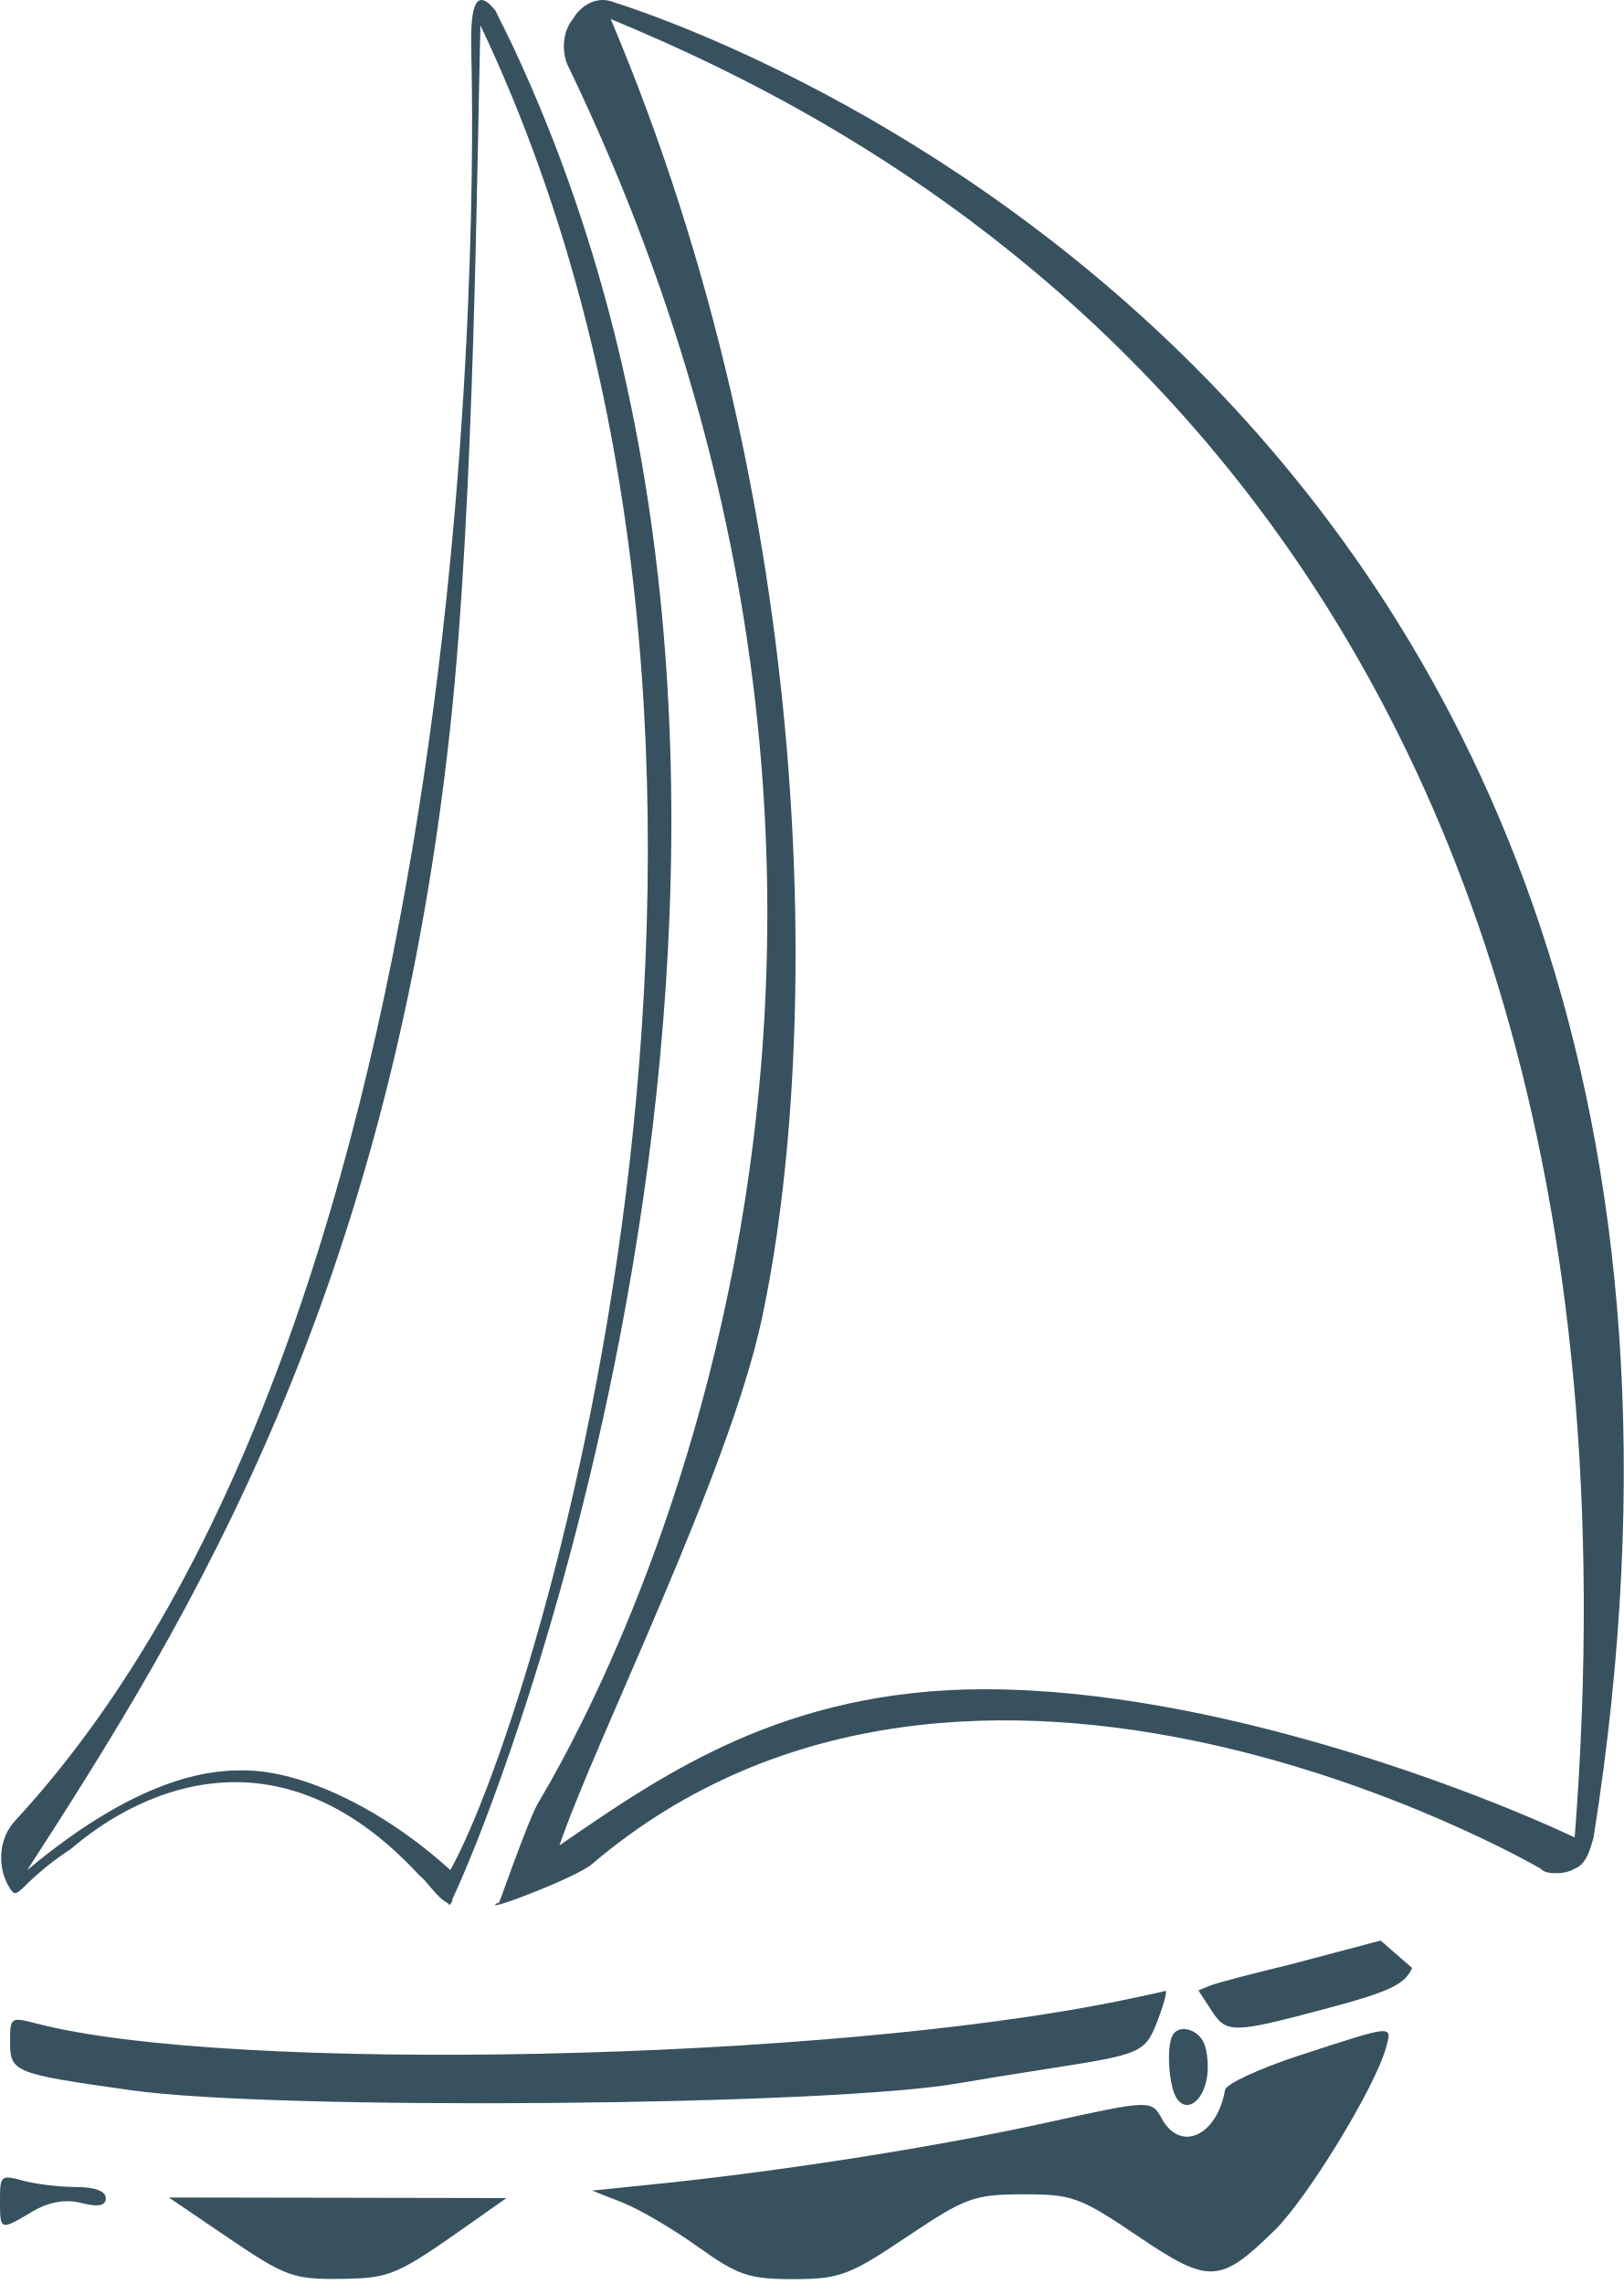
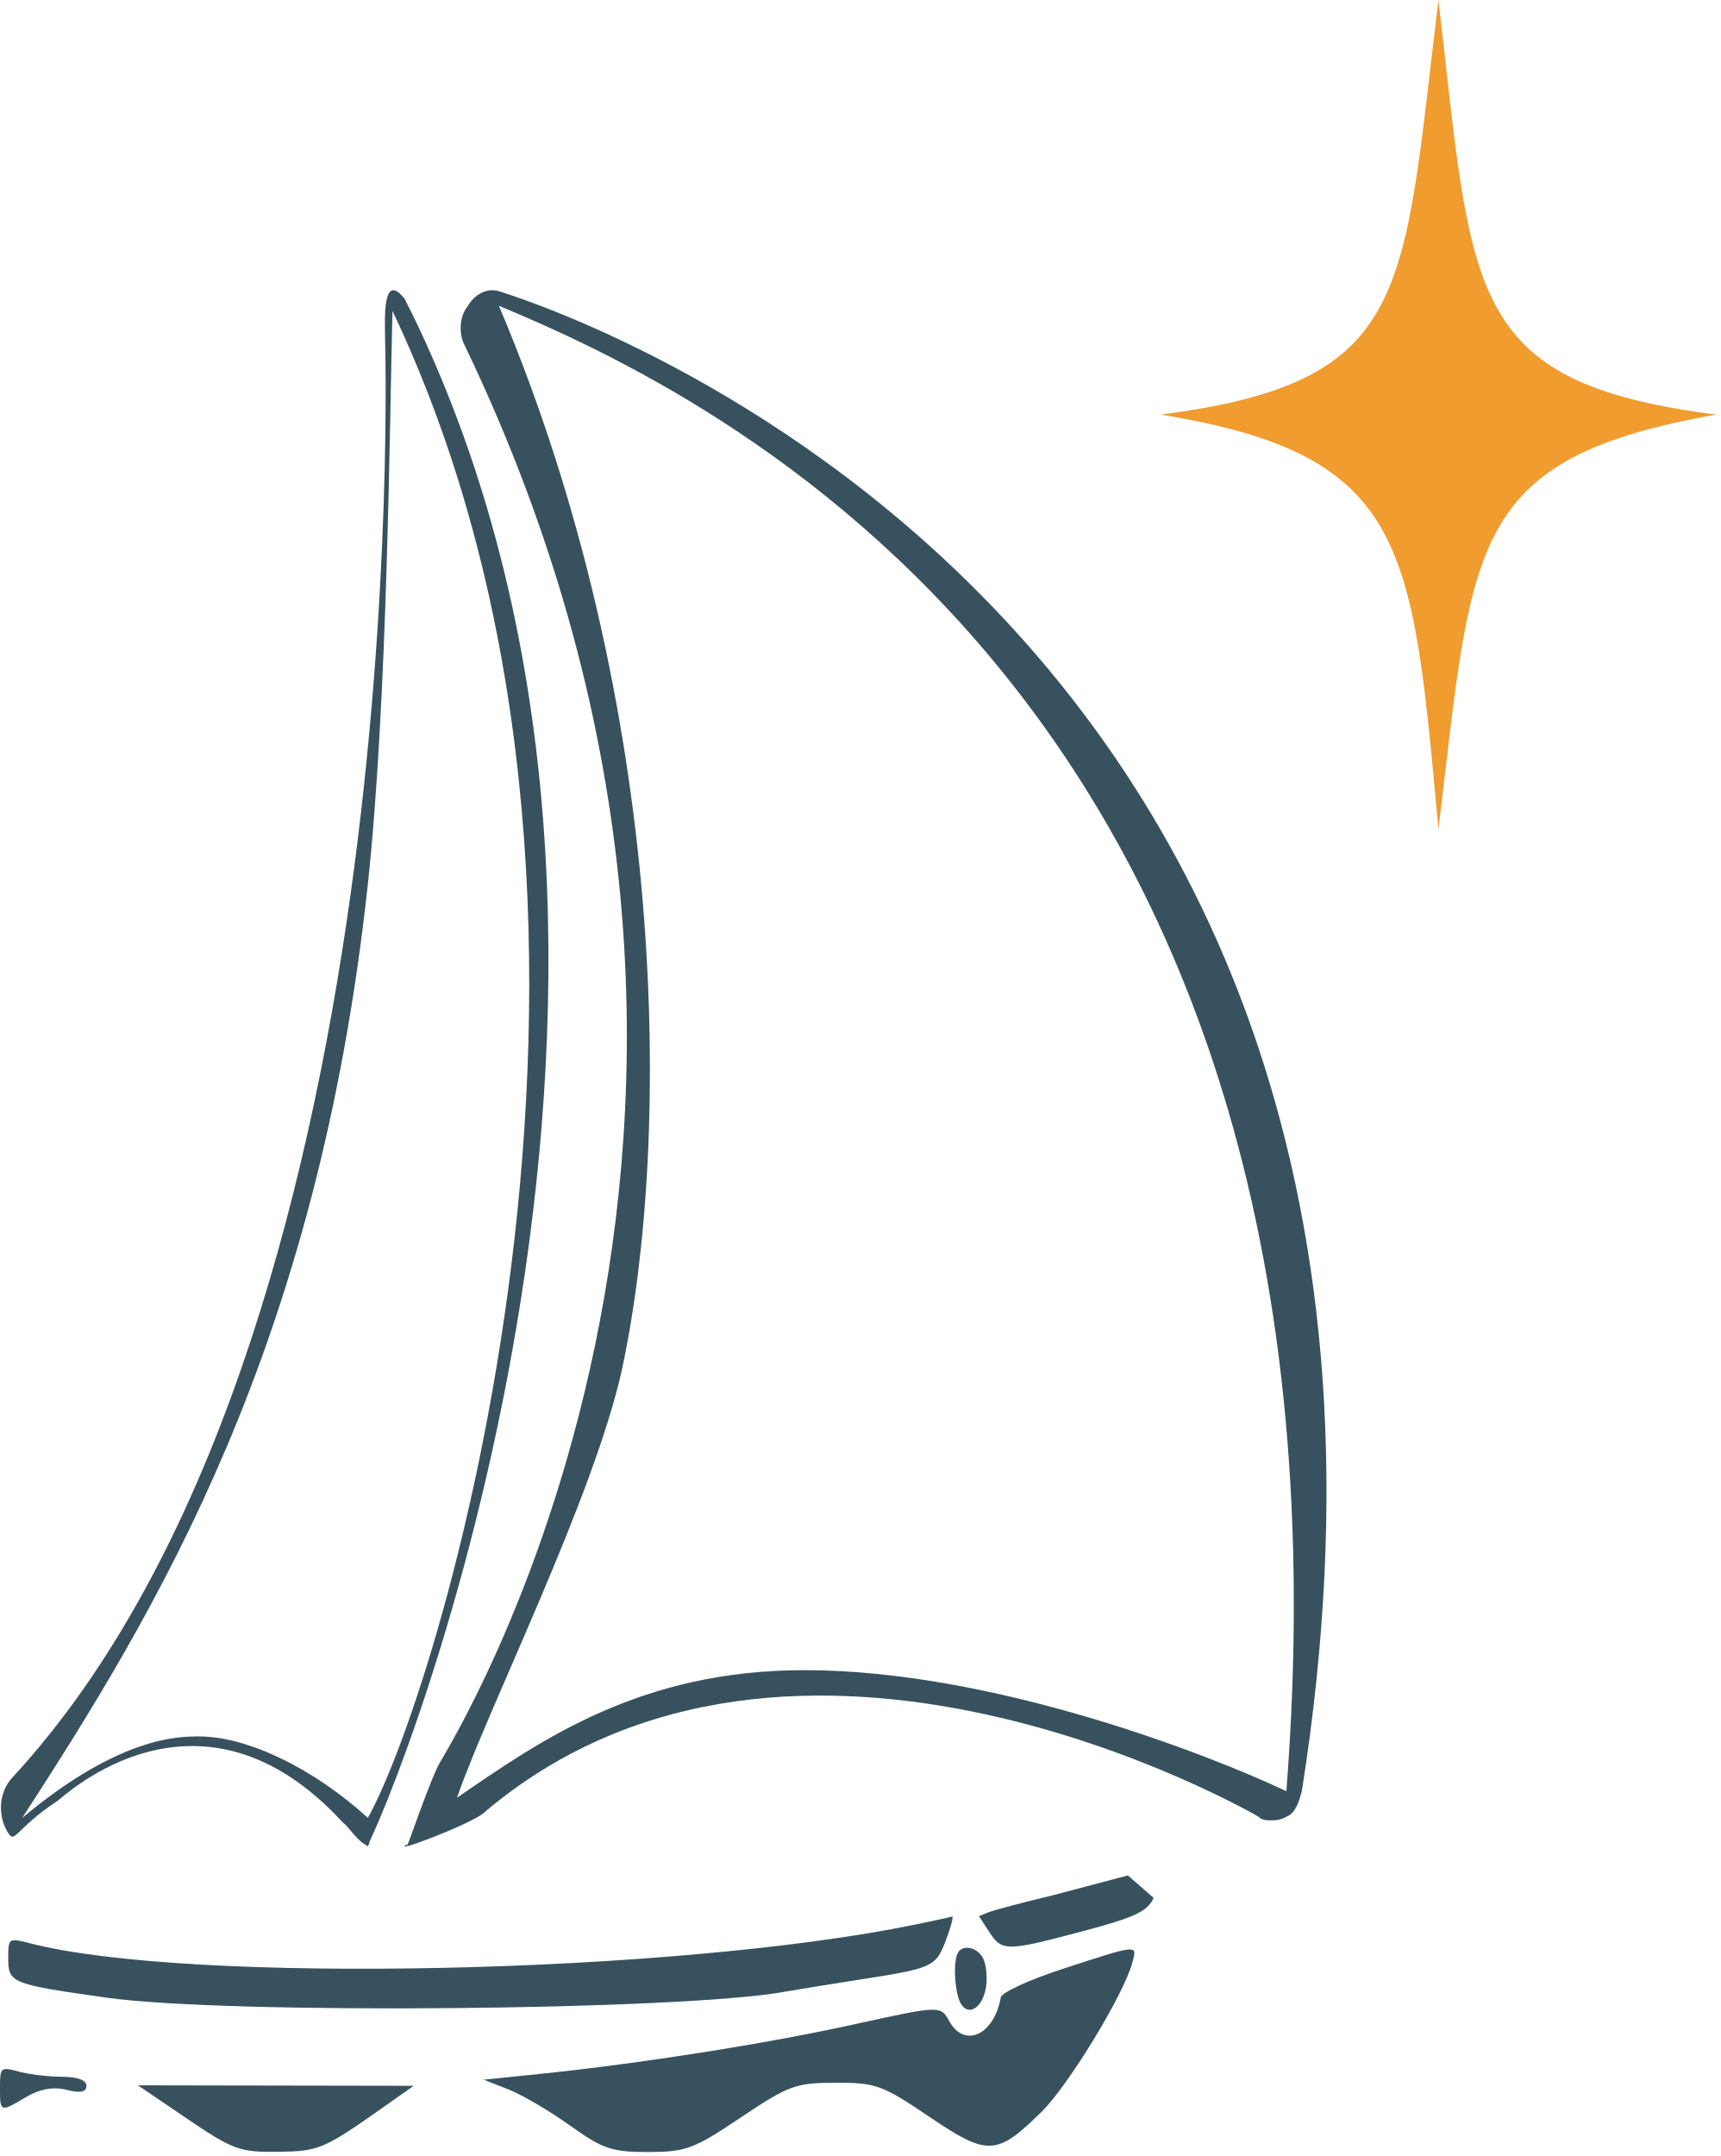
- <svg xmlns="http://www.w3.org/2000/svg" width="64" height="90" viewBox="0 0 64 90" fill="none">
-   <path d="M17.749 75.043C17.244 74.844 16.825 74.105 16.548 73.92C9.635 66.387 3.066 72.676 2.789 72.859C0.602 74.307 0.744 75.043 0.329 74.307C-0.086 73.573 -0.086 72.47 0.606 71.735C20.1 50.607 18.579 2.653 18.579 2.286C18.579 1.551 18.411 -1.027 19.548 0.448C19.271 -0.103 20.865 3.256 19.548 0.448C34.865 30.946 20.329 69.761 17.715 75.075C17.368 74.613 18.063 74.613 17.749 75.043L17.749 75.043ZM9.594 69.761C11.944 69.761 15.123 71.3 17.749 73.689C21.343 67.258 32.623 29.845 18.936 0.999C18.799 6.143 18.707 19.754 17.749 28.636C15.331 51.047 7.507 63.754 1.075 73.689C5.769 69.761 8.626 69.761 9.594 69.761Z" fill="#38515E" />
-   <path d="M47.697 78.242C47.952 78.139 49.367 77.765 50.842 77.412L54.416 76.466L55.658 77.548C55.373 78.196 54.763 78.485 52.275 79.147C48.547 80.139 48.344 80.141 47.728 79.192L47.233 78.43L47.697 78.242Z" fill="#38515E" />
-   <path d="M1.429 79.734C9.082 81.722 32.572 81.226 44.188 78.83C45.062 78.65 45.847 78.479 45.932 78.45C46.017 78.422 45.89 78.922 45.648 79.561C45.148 80.887 45.035 80.939 41.408 81.502C39.988 81.722 38.379 81.983 37.833 82.081C32.803 82.986 10.916 83.176 5.164 82.365C0.52 81.71 0.397 81.661 0.397 80.445C0.397 79.489 0.423 79.472 1.429 79.734Z" fill="#38515E" />
-   <path d="M46.364 82.662C46.067 82.181 45.971 80.676 46.208 80.214C46.444 79.752 47.212 79.939 47.457 80.519C47.589 80.83 47.64 81.434 47.571 81.861C47.413 82.837 46.744 83.281 46.364 82.662Z" fill="#38515E" />
-   <path d="M48.285 82.349C48.325 82.115 49.655 81.501 51.239 80.985C54.965 79.771 54.876 79.779 54.628 80.686C54.203 82.241 51.539 86.609 50.238 87.884C48.082 89.997 47.655 90.014 44.833 88.105C42.571 86.575 42.256 86.461 40.316 86.466C38.383 86.472 38.049 86.594 35.748 88.138C33.477 89.662 33.097 89.804 31.279 89.808C29.526 89.811 29.084 89.662 27.506 88.533C26.523 87.829 25.182 87.043 24.527 86.787L23.335 86.319L26.017 86.044C30.898 85.541 36.982 84.583 41.209 83.65C45.333 82.741 45.385 82.739 45.79 83.482C46.523 84.826 47.966 84.171 48.285 82.349Z" fill="#38515E" />
-   <path d="M1.279 87.144C-0.002 87.905 9.76514e-09 87.905 9.76514e-09 86.71C9.76514e-09 85.714 0.026 85.691 0.922 85.932C1.428 86.068 2.367 86.179 3.007 86.179C3.739 86.179 4.171 86.342 4.171 86.618C4.171 86.918 3.867 86.978 3.215 86.809C2.594 86.647 1.917 86.764 1.279 87.144Z" fill="#38515E" />
-   <path d="M13.405 89.798C11.573 89.822 11.235 89.699 9.036 88.207L6.653 86.591L13.306 86.602L19.959 86.614L18.569 87.594C15.608 89.682 15.396 89.772 13.405 89.798Z" fill="#38515E" />
-   <path d="M61.319 73.81C61.17 73.81 60.872 73.81 60.723 73.635C60.425 73.459 38.325 60.69 23.326 73.459C22.73 73.987 18.7 75.513 19.657 74.954C19.418 75.793 20.793 71.699 21.24 70.994C21.389 70.642 40.609 40.538 22.432 2.686C22.134 2.158 22.134 1.278 22.581 0.75C22.879 0.222 23.475 -0.131 24.071 0.046C24.518 0.222 72.047 14.13 62.809 72.403C62.661 72.931 62.511 73.459 62.064 73.636C61.765 73.811 61.467 73.81 61.319 73.81ZM38.819 66.564C47.908 66.564 58.339 70.642 62.064 72.403C66.154 19.857 34.204 4.975 24.071 0.75C32.266 20.116 32.399 40.929 30.016 52.02C28.675 58.183 23.486 68.521 22.05 72.717C26.119 69.92 30.905 66.564 38.819 66.564Z" fill="#38515E" />
+ <svg xmlns="http://www.w3.org/2000/svg" width="83" height="104" viewBox="0 0 83 104" fill="none">
+   <path d="M17.749 89.043C17.244 88.844 16.825 88.105 16.548 87.92C9.635 80.387 3.066 86.676 2.789 86.859C0.602 88.307 0.744 89.043 0.329 88.307C-0.086 87.573 -0.086 86.47 0.606 85.735C20.1 64.607 18.579 16.653 18.579 16.286C18.579 15.551 18.411 12.973 19.548 14.448C19.271 13.897 20.865 17.256 19.548 14.448C34.865 44.946 20.329 83.761 17.715 89.075C17.368 88.613 18.063 88.614 17.749 89.043ZM9.594 83.761C11.944 83.761 15.123 85.3 17.749 87.689C21.343 81.258 32.623 43.844 18.936 14.999C18.799 20.143 18.707 33.754 17.749 42.636C15.331 65.047 7.507 77.754 1.075 87.689C5.769 83.761 8.626 83.761 9.594 83.761Z" fill="#38515E" />
+   <path d="M47.697 92.242C47.952 92.139 49.367 91.765 50.842 91.412L54.416 90.466L55.658 91.548C55.373 92.196 54.763 92.485 52.275 93.147C48.547 94.139 48.344 94.141 47.728 93.192L47.233 92.43L47.697 92.242Z" fill="#38515E" />
+   <path d="M1.429 93.734C9.082 95.722 32.572 95.226 44.188 92.83C45.062 92.65 45.847 92.479 45.932 92.45C46.017 92.422 45.89 92.922 45.648 93.561C45.148 94.887 45.035 94.939 41.408 95.502C39.988 95.722 38.379 95.983 37.833 96.082C32.803 96.986 10.916 97.176 5.164 96.365C0.52 95.71 0.397 95.661 0.397 94.445C0.397 93.49 0.423 93.472 1.429 93.734Z" fill="#38515E" />
+   <path d="M46.364 96.662C46.067 96.181 45.971 94.676 46.208 94.214C46.444 93.752 47.212 93.94 47.457 94.52C47.589 94.831 47.64 95.434 47.571 95.861C47.413 96.837 46.744 97.281 46.364 96.662Z" fill="#38515E" />
+   <path d="M48.285 96.349C48.325 96.115 49.655 95.501 51.239 94.985C54.965 93.771 54.876 93.779 54.628 94.686C54.203 96.241 51.539 100.609 50.238 101.884C48.082 103.997 47.655 104.014 44.833 102.105C42.571 100.575 42.256 100.461 40.316 100.466C38.383 100.472 38.049 100.594 35.748 102.138C33.477 103.662 33.097 103.804 31.279 103.808C29.526 103.811 29.084 103.662 27.506 102.533C26.523 101.829 25.182 101.043 24.527 100.787L23.335 100.319L26.017 100.044C30.898 99.541 36.982 98.583 41.209 97.65C45.333 96.741 45.385 96.739 45.79 97.482C46.523 98.826 47.966 98.171 48.285 96.349Z" fill="#38515E" />
+   <path d="M1.279 101.144C-0.002 101.905 9.7653e-09 101.905 9.7653e-09 100.71C9.7653e-09 99.714 0.026 99.691 0.922 99.932C1.428 100.068 2.367 100.179 3.007 100.179C3.739 100.179 4.171 100.342 4.171 100.618C4.171 100.918 3.867 100.978 3.215 100.809C2.594 100.647 1.917 100.765 1.279 101.144Z" fill="#38515E" />
+   <path d="M13.405 103.798C11.573 103.822 11.235 103.699 9.036 102.207L6.653 100.591L19.959 100.614L18.569 101.594C15.608 103.682 15.396 103.772 13.405 103.798Z" fill="#38515E" />
+   <path d="M61.319 87.81C61.17 87.81 60.872 87.81 60.723 87.635C60.425 87.459 38.325 74.69 23.326 87.459C22.73 87.987 18.7 89.513 19.657 88.954C19.418 89.793 20.793 85.699 21.24 84.994C21.389 84.642 40.609 54.538 22.432 16.686C22.134 16.158 22.134 15.278 22.581 14.75C22.879 14.222 23.475 13.869 24.071 14.046C24.518 14.222 72.047 28.131 62.809 86.403C62.661 86.931 62.511 87.459 62.064 87.636C61.765 87.811 61.467 87.81 61.319 87.81ZM38.819 80.564C47.908 80.564 58.339 84.642 62.064 86.403C66.154 33.857 34.204 18.975 24.071 14.75C32.266 34.116 32.399 54.929 30.016 66.02C28.675 72.183 23.486 82.521 22.05 86.717C26.119 83.92 30.905 80.564 38.819 80.564Z" fill="#38515E" />
+   <path d="M69.401 0C67.658 14.227 68.172 18.415 56 20C67.966 21.943 68.138 26.324 69.401 40C71.066 26.244 70.742 22.124 82.803 20C70.647 18.439 71.056 14.21 69.401 0Z" fill="#F09C2E" />
</svg>
